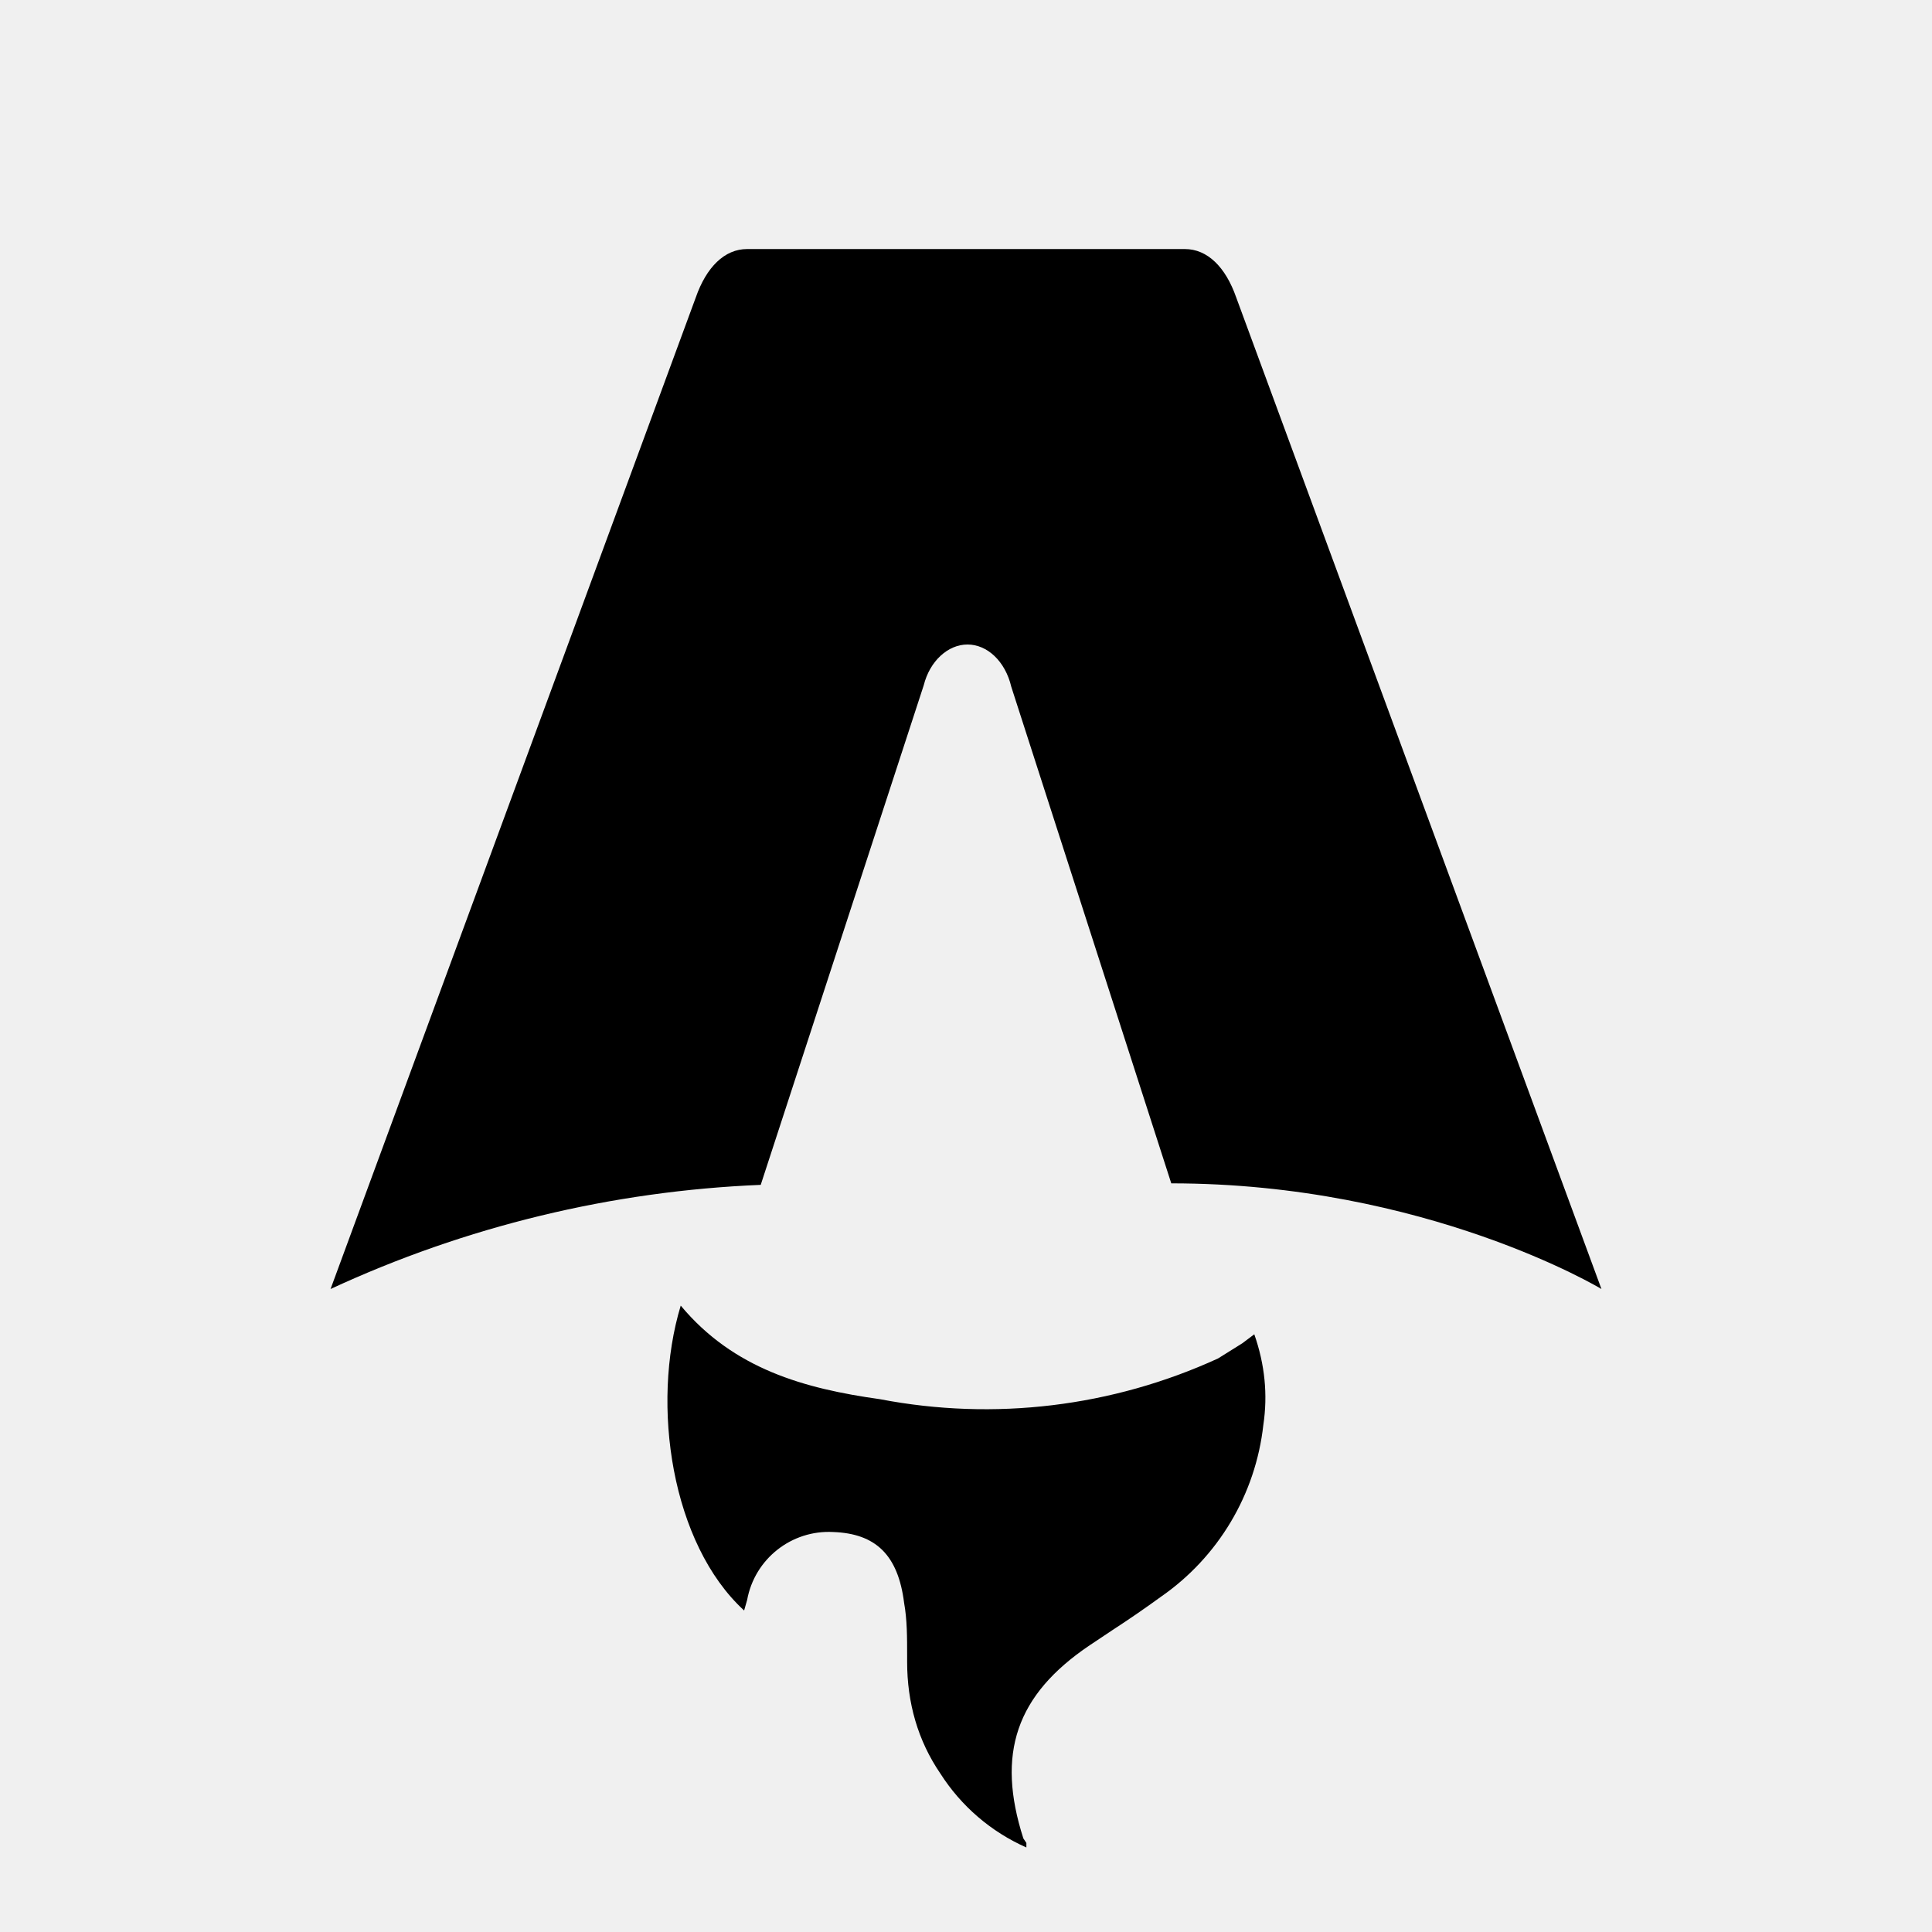
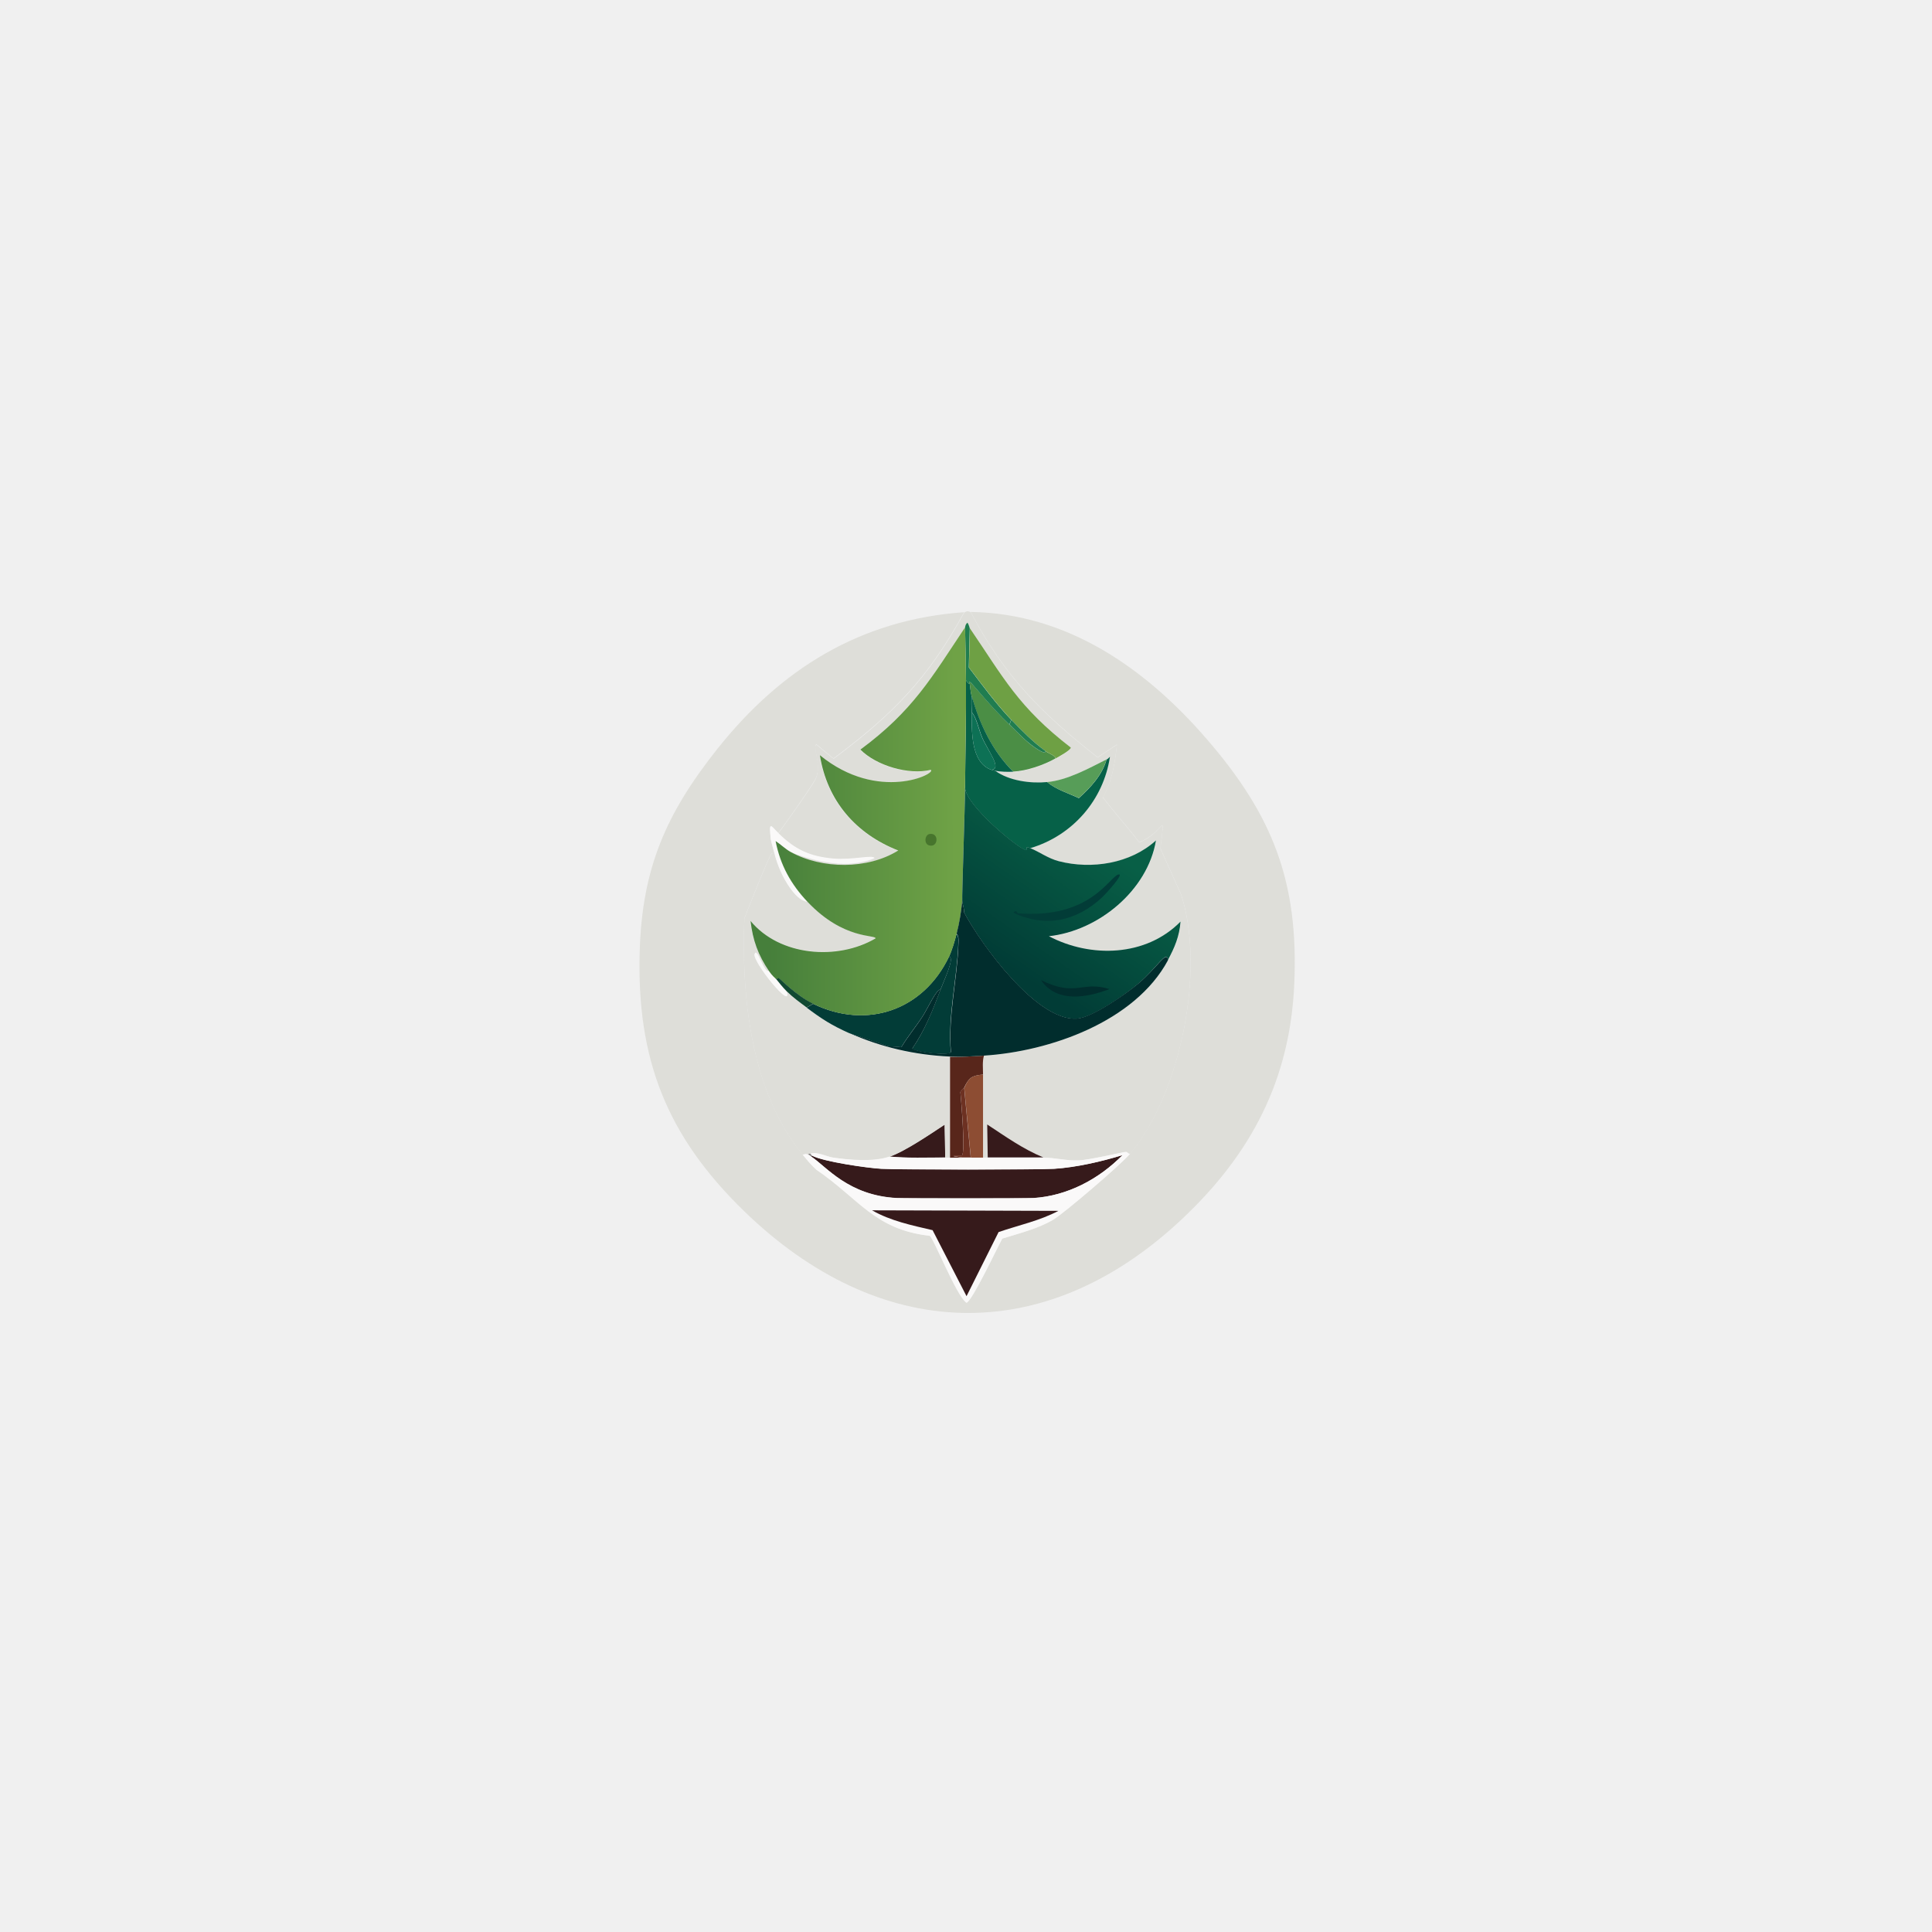
- <svg xmlns="http://www.w3.org/2000/svg" fill="none" viewBox="0 0 128 128">
-   <path d="M50.4 78.5a75.1 75.1 0 0 0-28.5 6.9l24.2-65.7c.7-2 1.9-3.2 3.4-3.2h29c1.5 0 2.7 1.2 3.4 3.2l24.2 65.7s-11.6-7-28.5-7L67 45.5c-.4-1.7-1.6-2.8-2.9-2.8-1.3 0-2.5 1.1-2.9 2.7L50.4 78.5Zm-1.1 28.2Zm-4.2-20.2c-2 6.6-.6 15.8 4.2 20.2a17.5 17.5 0 0 1 .2-.7 5.5 5.5 0 0 1 5.7-4.5c2.8.1 4.3 1.5 4.7 4.7.2 1.1.2 2.3.2 3.5v.4c0 2.7.7 5.2 2.2 7.4a13 13 0 0 0 5.7 4.9v-.3l-.2-.3c-1.8-5.6-.5-9.5 4.4-12.8l1.5-1a73 73 0 0 0 3.2-2.2 16 16 0 0 0 6.8-11.4c.3-2 .1-4-.6-6l-.8.6-1.6 1a37 37 0 0 1-22.4 2.7c-5-.7-9.7-2-13.2-6.2Z" />
-   <style>
-         path { fill: #000; }
-         @media (prefers-color-scheme: dark) {
-             path { fill: #FFF; }
-         }
-     </style>
+ <svg xmlns="http://www.w3.org/2000/svg" version="1.1" id="Layer_1" x="0px" y="0px" viewBox="0 0 144 144" style="enable-background:new 0 0 144 144;" xml:space="preserve">
+   <style type="text/css">
+ 	.st0{display:none;}
+ 	.st1{display:inline;fill:#BDBBBC;}
+ 	.st2{fill:#DEDED9;}
+ 	.st3{fill:#361A1B;}
+ 	.st4{fill:#FAF9F9;}
+ 	.st5{fill:#868282;}
+ 	.st6{fill:#58261B;}
+ 	.st7{fill:#8D4D33;}
+ 	.st8{fill:#6D3122;}
+ 	.st9{fill:#066148;}
+ 	.st10{fill:#4B8E45;}
+ 	.st11{fill:#579D58;}
+ 	.st12{fill:#207D50;}
+ 	.st13{fill:#023C37;}
+ 	.st14{fill:url(#SVGID_1_);}
+ 	.st15{fill:#114932;}
+ 	.st16{fill:#47752D;}
+ 	.st17{fill:url(#SVGID_00000033351422578206776520000013173920323032471178_);}
+ 	.st18{fill:#012D2D;}
+ 	.st19{fill:#0D7155;}
+ 	.st20{fill:#6EA044;}
+ </style>
+   <g>
+     <g id="Background_00000075120076068071167050000011798471005582090639_" class="st0">
+       <path class="st1" d="M108,36c0,36,0,36,0,72c-36,0-36,0-72,0c0-36,0-36,0-72C72,36,72,36,108,36z" />
+       <path class="st1" d="M69.43,38.32c0.42-0.04,0.53,0.21,0.56,0.21c1.13-0.03,2.31-0.18,3.45-0.14c0.01,0,0.2,0.14,0.21,0.14    c0.98,0.04,2.08-0.15,2.46,0.21c1.01-0.38,1.14,0.38,2.53,0.28c0.63,0.79,1.07-0.24,1.97,0.7c0.13-0.43,1.73,0.37,2.11,0.49    c0.12,0.04,0.38-0.04,0.49,0c0.27,0.09,0.52,0.33,0.77,0.42c0.06,0.02,0.35-0.03,0.63,0.07c0.21,0.08,0.48,0.34,0.7,0.42    c0.33,0.13,0.94,0.19,0.98,0.21c5.52,2.34,11.83,8.37,14.73,13.61c1.72,3.1,3.37,7.62,3.87,11.11c0.44,3.09,0.24,6.32,0.14,9.42    c-0.01,0.33,0.16,0.68,0.14,0.98c0,0.01-0.14,0.2-0.14,0.21c-0.15,2.07-0.51,3.98-1.12,5.98c-1.18,3.87-3.62,8.25-6.26,11.32    c-1.97,2.29-5.5,5.39-8.05,7c-1.66,1.04-5.53,2.94-7.38,3.38c-0.09,0.02-0.57-0.16-1.83,0.35c-2.33,0.18-4.68,0.57-6.96,1.12    c-1.18-0.4-2.46,0.49-3.87-0.35c-0.45,0-0.86,0.08-1.2-0.28c-0.7,0.25-1.29-0.31-2.32-0.14c-1.84-0.62-3.91-0.67-5.66-1.65    c1.65,0.26,1.37-0.67-0.39-0.6c-0.33-0.21-2.17-1.41-2.43-0.88c-0.13,0.28,1.24,0.45,0.81,0.74c-0.22,0.15-2.85-1.26-3.3-1.55    c-0.04,0.07-0.04,0.07-0.07,0.14c-0.33-0.49-1-0.51-1.27-0.98c-0.42,0.02-1.33-0.58-1.48-0.98c-0.31,0.13-0.86-0.8-1.12-0.7    c-3.2-2.62-6.28-6.17-8.26-9.81c-0.01-0.01,0.13-0.1,0.07-0.21c-0.01-0.02-0.21-0.08-0.35-0.35c-0.32-0.61-1.07-2.07-0.84-2.11    c-0.03-0.07-0.18,0-0.21-0.07c-0.65-1.43-1.16-2.95-1.69-4.43c0.2-0.19-0.31-1.87-0.49-2.6c-0.11-0.67-0.08-1.38-0.14-2.04    c0-0.04-0.21-0.46-0.21-0.49c-0.01-0.14,0.14-0.6,0.14-0.63c0-0.03-0.14-0.11-0.14-0.14c0-0.52-0.1-1.52,0.6-1.44    c0.29-2.98-0.55-0.75-0.67-1.65c-0.03-0.23-0.02-1.64,0.35-1.69c0.04-0.44-0.24-0.17-0.35-0.77c-0.08-0.41,0.08-0.95,0.07-1.27    c0-0.04-0.15-0.22-0.14-0.7c0.02-1.31,0.49-3.68,0.63-5.13c2.14-6.95,5.49-12.48,11-17.26c3.14-2.72,8.3-5.29,12.3-6.33    c1.56-0.4,3.22-0.48,4.78-0.91C68.31,38.44,68.97,38.71,69.43,38.32z" />
+     </g>
+     <g>
+       <path class="st2" d="M71.86,45.63c-2.71,4.94-5.27,7.56-9.74,10.9C61.49,56,61.49,56,60.86,55.48c-0.33,0.08,0.39,1.47-0.04,2.5    c-0.19,0.45-2.25,3.36-2.81,4.11c-0.56-0.55-0.71-0.96-0.56,0.46c0.01,0.12,0.21,0.82,0.28,1.09c-0.14,0.03-0.14-0.09-0.21-0.04    c-0.2,0.17-1.82,4.27-2.04,4.85c-0.23,5.82,0.49,12.95,4.36,17.61c0.32,0.39,0.64,0.78,1.02,1.12c3.2,2.19,4.33,4.46,8.44,4.92    c0.3,0.17,2,4.5,2.74,4.99c0.38-0.03,2.36-4.22,2.67-4.78c1.22-0.38,2.69-0.75,3.8-1.41c0.78-0.46,5.05-4.1,5.73-4.92    c3.77-4.51,5.61-13.73,3.8-19.3c-0.77-1.72-0.77-1.72-1.55-3.45c0.36-3.1,0.3-1.16-1.58-0.46c-0.87-1.14-1.83-2.21-2.71-3.34    c0.7-1.22,0.9-2.57,1.05-3.94c-0.72,0.47-0.72,0.47-1.44,0.95c-4.19-3.3-6.94-6.04-9.46-10.83c7.2,0.11,13.03,4.2,17.58,9.46    c4.92,5.68,6.86,10.62,6.54,18.21c-0.3,7.2-3.21,12.74-8.4,17.61c-10.31,9.68-22.61,9.1-32.62-0.63    c-5.76-5.6-8.01-11.33-7.77-19.37c0.18-6.18,1.97-10.26,5.77-15.05C58.19,49.87,64.11,46.18,71.86,45.63z" />
+       <g>
+         <path class="st2" d="M72.35,45.63c2.52,4.79,5.26,7.53,9.46,10.83c0.72-0.47,0.72-0.47,1.44-0.95c-0.15,1.37-0.36,2.72-1.05,3.94     c0.88,1.13,1.84,2.2,2.71,3.34c1.88-0.71,1.94-2.65,1.58,0.46c0.77,1.72,0.77,1.72,1.55,3.45c1.81,5.57-0.03,14.79-3.8,19.3     c-0.16,0.03-0.17-0.14-0.32-0.14c-0.18,0-2.68,0.6-3.52,0.63c-0.91,0.03-1.76-0.2-2.64-0.21c-1.5-0.62-2.83-1.57-4.18-2.46     c0.02,1.23,0.02,1.23,0.04,2.46c-0.11,0-0.24,0-0.35,0c0.01-2.06-0.01-4.13,0-6.19c0-0.45-0.06-0.98,0.07-1.41     c4.9-0.31,11.24-2.52,13.71-7.1c0.51-0.94,0.87-1.8,0.95-2.88c-2.57,2.62-6.69,2.73-9.81,1.09c3.7-0.4,7.36-3.41,7.98-7.14     c-1.89,1.73-4.8,2.18-7.24,1.55c-0.82-0.21-1.43-0.69-2.14-0.98c3.16-0.94,5.46-3.59,5.94-6.82c-0.08,0.08-0.14,0.16-0.25,0.21     c-1.33,0.67-2.91,1.55-4.43,1.69c-1.23,0.12-2.84-0.09-3.87-0.84c0.41,0.09,0.92,0.09,1.34,0.07c1.03-0.05,2.26-0.49,3.16-0.98     c0.18-0.1,1.14-0.62,1.12-0.81c-3.93-3.02-5.03-5.24-7.52-8.89c-0.01-0.02-0.07-0.29-0.18-0.42c-0.16,0.13-0.16,0.34-0.18,0.35     c-2.5,3.74-3.89,6.2-7.8,9.11c1.19,1.2,3.6,1.91,5.24,1.51c0.48,0.27-3.91,2.46-8.26-1.09c0.53,3.4,2.67,5.86,5.84,7.1     c-2.29,1.43-5.67,1.4-8.02,0.11c1.96,0.75,4.3,1.28,6.26,0.46c-0.12-0.27-1.64,0.16-3.06,0.04c-1.78-0.16-2.88-0.68-4.11-1.9     c0.56-0.76,2.63-3.66,2.81-4.11c0.42-1.03-0.3-2.42,0.04-2.5c0.63,0.53,0.63,0.53,1.27,1.05c4.47-3.34,7.03-5.96,9.74-10.9     C72.14,45.46,72.31,45.63,72.35,45.63z" />
+         <path class="st3" d="M77.77,86.27c-1.38-0.01-2.77,0.01-4.15,0c-0.02-1.23-0.02-1.23-0.04-2.46     C74.93,84.7,76.26,85.65,77.77,86.27z" />
+         <path class="st3" d="M70.45,86.27c-1.38,0-2.77,0.06-4.15-0.07c1.11-0.37,3.05-1.69,4.11-2.39     C70.44,85.04,70.44,85.04,70.45,86.27z" />
+         <g>
+           <path class="st2" d="M57.73,63.63c0.22,0.86,0.61,1.77,1.12,2.5c0.4,0.57,0.79,0.99,1.34,1.09c2.68,2.83,5.08,2.41,5.06,2.71      c-2.84,1.67-7.14,1.33-9.32-1.3c0.17,1.44,0.56,2.53,1.37,3.73c-0.35,0.23-0.88-1.82-1.05-1.23c-0.16,0.56,2.85,4.28,2.39,2.78      c0.47,0.46,0.96,0.8,1.48,1.2c1.12,0.84,1.88,1.32,3.16,1.9c2.36,1.06,4.93,1.64,7.52,1.76c0,3.76,0,3.76,0,7.52      c-0.12,0-0.23,0-0.35,0c-0.02-1.23-0.02-1.23-0.04-2.46c-1.06,0.7-3,2.02-4.11,2.39c-1.21,0.4-2.9,0.26-4.18,0.07      c-0.55-0.08-1.18-0.47-1.72-0.28c-0.05,0.02-0.14-0.04-0.14,0.07c-0.22-0.09-0.2-0.06-0.42,0c-3.87-4.66-4.59-11.79-4.36-17.61      c0.22-0.58,1.84-4.68,2.04-4.85C57.59,63.54,57.58,63.66,57.73,63.63z" />
+           <path class="st4" d="M57.3,72.35c0.26,0.39,0.47,0.53,0.49,0.56c0.28,0.35,0.52,0.67,0.84,0.98c0.46,1.51-2.55-2.22-2.39-2.78      C56.42,70.53,56.95,72.58,57.3,72.35z" />
+         </g>
+         <g>
+           <path class="st3" d="M60.47,86.2c0.04-0.04,0.04-0.04,0.07-0.07c0.86,0.46,4.11,0.92,5.17,0.98c1.16,0.07,11.77,0.07,12.87,0      c1.68-0.11,3.52-0.54,5.1-1.02c-1.76,1.79-4.11,3.04-6.64,3.2c-0.51,0.03-9.61,0.03-10.2,0C63.23,89.1,61.61,86.96,60.47,86.2z" />
+           <g>
+             <path class="st4" d="M84.23,85.99c-0.68,0.82-4.95,4.46-5.73,4.92c-1.1,0.66-2.57,1.03-3.8,1.41       c-0.32,0.56-2.29,4.75-2.67,4.78c-0.74-0.49-2.44-4.82-2.74-4.99c-4.1-0.46-5.24-2.74-8.44-4.92c-0.38-0.34-0.7-0.73-1.02-1.12       c0.22-0.06,0.2-0.09,0.42,0c0.08,0.03,0.14,0.09,0.21,0.14c1.14,0.76,2.76,2.9,6.36,3.09c0.59,0.03,9.69,0.03,10.2,0       c2.53-0.16,4.88-1.41,6.64-3.2c-1.58,0.48-3.41,0.91-5.1,1.02c-1.09,0.07-11.71,0.07-12.87,0c-1.06-0.06-4.31-0.53-5.17-0.98       c-0.01,0-0.14-0.11-0.14-0.14c0.55-0.19,1.18,0.2,1.72,0.28c1.28,0.18,2.97,0.33,4.18-0.07c1.38,0.13,2.77,0.07,4.15,0.07       c0.12,0,0.23,0,0.35,0c0.3,0,0.61,0,0.91,0c0.21,0,0.42,0,0.63,0c0.3,0,0.61,0,0.91,0c0.12,0,0.24,0,0.35,0       c1.38,0.01,2.77-0.01,4.15,0c0.88,0.01,1.73,0.24,2.64,0.21c0.84-0.03,3.34-0.63,3.52-0.63       C84.06,85.85,84.08,86.03,84.23,85.99z" />
+             <path class="st5" d="M60.4,85.99c0,0.03,0.13,0.14,0.14,0.14c-0.04,0.04-0.04,0.04-0.07,0.07c-0.07-0.05-0.13-0.11-0.21-0.14       C60.25,85.95,60.35,86.01,60.4,85.99z" />
+             <path class="st3" d="M65,90.21c6.94,0.02,6.94,0.02,13.89,0.04c-1.4,0.74-2.97,1.07-4.46,1.58c-1.2,2.39-1.2,2.39-2.39,4.78       c-1.27-2.46-1.27-2.46-2.53-4.92C67.97,91.33,66.37,91,65,90.21z" />
+           </g>
+         </g>
+         <g>
+           <path class="st6" d="M73.34,78.68c-0.13,0.43-0.07,0.95-0.07,1.41c-0.86,0.08-1.05,0.24-1.41,0.98      c-0.01,0.02-0.19,0.17-0.28,0.32c0.06,0.61,0.39,4.59,0.11,4.75c-0.07,0.04-0.6-0.05-0.6,0.04c0.32,0.05,0.32,0.05,0.63,0.11      c-0.3,0-0.61,0-0.91,0c0-3.76,0-3.76,0-7.52C71.65,78.79,72.49,78.73,73.34,78.68z" />
+           <g>
+             <path class="st7" d="M73.27,80.09c-0.01,2.06,0.01,4.13,0,6.19c-0.3,0-0.61,0-0.91,0c-0.25-2.6-0.25-2.6-0.49-5.2       C72.21,80.33,72.4,80.17,73.27,80.09z" />
+             <path class="st8" d="M72.35,86.27c-0.21,0-0.42,0-0.63,0c-0.32-0.05-0.32-0.05-0.63-0.11c0-0.09,0.53,0,0.6-0.04       c0.29-0.16-0.05-4.14-0.11-4.75c0.1-0.15,0.27-0.3,0.28-0.32C72.11,83.67,72.11,83.67,72.35,86.27z" />
+           </g>
+         </g>
+         <g>
+           <path class="st4" d="M58.01,62.09c1.24,1.22,2.33,1.74,4.11,1.9c1.42,0.12,2.94-0.3,3.06-0.04c-1.96,0.82-4.3,0.29-6.26-0.46      c-0.41-0.22-0.74-0.56-1.12-0.81c0.35,1.79,1.14,3.22,2.39,4.54c-0.54-0.1-0.93-0.52-1.34-1.09c-0.51-0.73-0.9-1.64-1.12-2.5      c-0.07-0.26-0.27-0.97-0.28-1.09C57.3,61.13,57.45,61.54,58.01,62.09z" />
+           <path class="st9" d="M72.28,50.98c0.02,0.05,0.06,0.62,0.14,0.91c-0.04,0.39-0.01,0.8,0,1.2c0.02,1.32-0.1,3.76,1.48,4.29      c0.05,0.02,0.22,0.06,0.28,0.07c1.03,0.75,2.64,0.96,3.87,0.84c0.68,0.57,1.56,0.82,2.36,1.2c0.88-0.79,1.74-1.72,2.07-2.88      c0.1-0.05,0.17-0.13,0.25-0.21c-0.48,3.23-2.78,5.88-5.94,6.82c-0.51-0.21-0.08,0.12-0.32,0.14c-0.4,0.04-4.49-3.3-4.54-4.64      c0.02-2.67,0.09-5.34,0.07-8.02C72.19,51.04,72.27,50.96,72.28,50.98z" />
+           <path class="st10" d="M75.23,54c0.61,0.57,1.17,1.21,1.86,1.69c0.17,0.12,0.89,0.61,0.81,0.28c0.28,0.2,0.77,0.35,0.77,0.56      c-0.9,0.5-2.14,0.93-3.16,0.98c-1.54-1.53-2.5-3.55-3.09-5.62c-0.09-0.3-0.12-0.87-0.14-0.91c-0.1-0.13-0.05-0.2,0.07-0.11      C72.52,51,73.88,52.71,75.23,54z" />
+           <path class="st11" d="M78.05,58.29c1.52-0.14,3.1-1.02,4.43-1.69c-0.34,1.17-1.19,2.09-2.07,2.88      C79.61,59.11,78.73,58.86,78.05,58.29z" />
+           <path class="st12" d="M72.28,46.83c-0.04,1.46-0.04,1.46-0.07,2.92c1.01,1.32,2.01,2.7,3.16,3.9c-0.07,0.18-0.07,0.18-0.14,0.35      c-1.36-1.29-2.72-3-2.88-3.13c-0.12-0.09-0.17-0.03-0.07,0.11c-0.01-0.02-0.09,0.07-0.28-0.28c-0.01-1.31-0.04-2.62-0.07-3.94      c0.01-0.02,0.01-0.22,0.18-0.35C72.21,46.54,72.27,46.81,72.28,46.83z" />
+           <path class="st9" d="M75.52,57.52c-0.41,0.02-0.93,0.01-1.34-0.07c-0.06-0.01-0.23-0.05-0.28-0.07c0.81-0.08-0.25-1.38-0.7-2.43      c-0.24-0.56-0.43-1.52-0.77-1.86c-0.01-0.39-0.04-0.8,0-1.2C73.02,53.96,73.97,55.98,75.52,57.52z" />
+           <path class="st13" d="M70.1,73.76c-0.29-0.08-0.96,1.41-1.34,2c-0.5,0.77-1.11,1.49-1.58,2.29c-0.49-0.04-0.49-0.04-0.98-0.07      c-1.46-0.49-1.46-0.49-2.92-0.98c-1.28-0.57-2.05-1.06-3.16-1.9c0.25-0.14,0.25-0.14,0.49-0.28c4,1.94,8.21,0.48,10.12-3.52      C71.19,71.35,70.41,72.94,70.1,73.76z" />
+           <path class="st13" d="M70.1,73.76c0.31-0.82,1.08-2.41,0.63-2.46c0.22-0.46,0.43-1.18,0.56-1.69c0.16,0.17,0.15,0.45,0.14,0.67      c-0.09,2.71-0.8,5.42-0.56,8.16c-0.2,0.25-2.54,0.02-2.88-0.28C68.93,76.8,69.52,75.29,70.1,73.76z" />
+           <g>
+             <linearGradient id="SVGID_1_" gradientUnits="userSpaceOnUse" x1="-484.185" y1="1222.513" x2="-512.029" y2="1222.55" gradientTransform="matrix(0.5 0 0 0.5 313.2821 -550.0499)">
+               <stop offset="0" style="stop-color:#6FA246" />
+               <stop offset="1" style="stop-color:#467F3B" />
+             </linearGradient>
+             <path class="st14" d="M72,50.7c0.02,2.67-0.05,5.34-0.07,8.02c-0.01,1.7-0.24,8.02-0.21,8.44c-0.08,0.84-0.21,1.64-0.42,2.46       c-0.13,0.51-0.34,1.23-0.56,1.69c-1.92,4-6.12,5.45-10.12,3.52c-1.27-0.62-2.42-1.83-2.57-1.9c-0.08-0.04-0.11,0.12-0.25,0       c-0.02-0.03-0.23-0.18-0.49-0.56c-0.81-1.2-1.2-2.28-1.37-3.73c2.17,2.63,6.48,2.97,9.32,1.3c0.01-0.29-2.38,0.12-5.06-2.71       c-1.25-1.32-2.04-2.75-2.39-4.54c0.39,0.25,0.72,0.59,1.12,0.81c2.34,1.29,5.73,1.32,8.02-0.11c-3.17-1.24-5.3-3.71-5.84-7.1       c4.35,3.55,8.74,1.36,8.26,1.09c-1.64,0.4-4.05-0.31-5.24-1.51c3.92-2.9,5.3-5.36,7.8-9.11C71.96,48.07,71.99,49.38,72,50.7z" />
+             <path class="st15" d="M60.61,74.81c-0.25,0.14-0.25,0.14-0.49,0.28c-0.52-0.39-1.01-0.74-1.48-1.2       c-0.32-0.32-0.56-0.64-0.84-0.98c0.14,0.12,0.17-0.04,0.25,0C58.19,72.98,59.34,74.2,60.61,74.81z" />
+             <path class="st16" d="M69.29,62.16c0.73-0.12,0.65,1.08-0.07,0.84C68.86,62.88,68.92,62.22,69.29,62.16z" />
+           </g>
+           <g>
+             <linearGradient id="SVGID_00000070832701521389034210000009023626657293863095_" gradientUnits="userSpaceOnUse" x1="-463.846" y1="1224.983" x2="-476.893" y2="1243.83" gradientTransform="matrix(0.5 0 0 0.5 313.2821 -550.0499)">
+               <stop offset="0" style="stop-color:#085F46" />
+               <stop offset="1" style="stop-color:#013C36" />
+             </linearGradient>
+             <path style="fill:url(#SVGID_00000070832701521389034210000009023626657293863095_);" d="M76.78,63.21       c0.71,0.29,1.33,0.77,2.14,0.98c2.44,0.63,5.35,0.18,7.24-1.55c-0.62,3.72-4.28,6.74-7.98,7.14c3.12,1.64,7.24,1.53,9.81-1.09       c-0.08,1.09-0.44,1.94-0.95,2.88c-0.05-0.83-0.79,0.55-2.21,1.76c-0.92,0.78-3.42,2.53-4.57,2.6c-2.98,0.2-7.12-5.5-8.4-7.91       c0.02-0.29-0.12-0.6-0.14-0.88c-0.03-0.42,0.2-6.73,0.21-8.44c0.05,1.34,4.13,4.68,4.54,4.64C76.71,63.33,76.27,63,76.78,63.21       z" />
+             <path class="st13" d="M83.36,65.18c0.51-0.13-1.01,1.52-1.2,1.69c-1.92,1.8-4.24,2.29-6.64,1.16c0.26-0.28,0.3,0.03,0.32,0.04       C81.28,68.52,82.68,65.35,83.36,65.18z" />
+             <path class="st18" d="M77.59,73.05c2.61,1.3,3.03,0.03,5.1,0.67C81.03,74.36,78.76,74.78,77.59,73.05z" />
+           </g>
+           <g>
+             <path class="st18" d="M87.05,71.58c-2.47,4.58-8.81,6.79-13.71,7.1c-0.85,0.05-1.68,0.11-2.53,0.07       c-2.59-0.11-5.17-0.7-7.52-1.76c1.46,0.49,1.46,0.49,2.92,0.98c0.49,0.04,0.49,0.04,0.98,0.07c0.47-0.79,1.08-1.51,1.58-2.29       c0.38-0.59,1.05-2.08,1.34-2c-0.58,1.53-1.17,3.04-2.11,4.39c0.34,0.3,2.68,0.54,2.88,0.28c-0.23-2.73,0.48-5.45,0.56-8.16       c0.01-0.22,0.02-0.5-0.14-0.67c0.21-0.82,0.34-1.62,0.42-2.46c0.02,0.28,0.16,0.59,0.14,0.88c1.29,2.41,5.42,8.11,8.4,7.91       c1.15-0.08,3.65-1.83,4.57-2.6C86.25,72.13,86.99,70.75,87.05,71.58z" />
+             <path class="st18" d="M71.96,68.48c1.6,3.64,1.6,3.64,3.2,7.28c-0.02,0.89-0.73-0.13-0.98-0.49       C73.26,73.99,71.64,70.12,71.96,68.48z" />
+           </g>
+           <path class="st19" d="M73.9,57.38c-1.58-0.53-1.46-2.97-1.48-4.29c0.34,0.34,0.53,1.31,0.77,1.86      C73.65,56,74.71,57.29,73.9,57.38z" />
+           <g>
+             <path class="st20" d="M78.68,56.53c-0.01-0.21-0.49-0.36-0.77-0.56c-0.87-0.63-1.79-1.54-2.53-2.32       c-1.15-1.21-2.15-2.58-3.16-3.9c0.04-1.46,0.04-1.46,0.07-2.92c2.49,3.65,3.6,5.87,7.52,8.89       C79.82,55.91,78.86,56.43,78.68,56.53z" />
+             <path class="st12" d="M77.91,55.97c0.08,0.33-0.64-0.16-0.81-0.28c-0.69-0.48-1.26-1.11-1.86-1.69       c0.07-0.18,0.07-0.18,0.14-0.35C76.12,54.43,77.03,55.34,77.91,55.97z" />
+           </g>
+         </g>
+       </g>
+     </g>
+   </g>
</svg>
